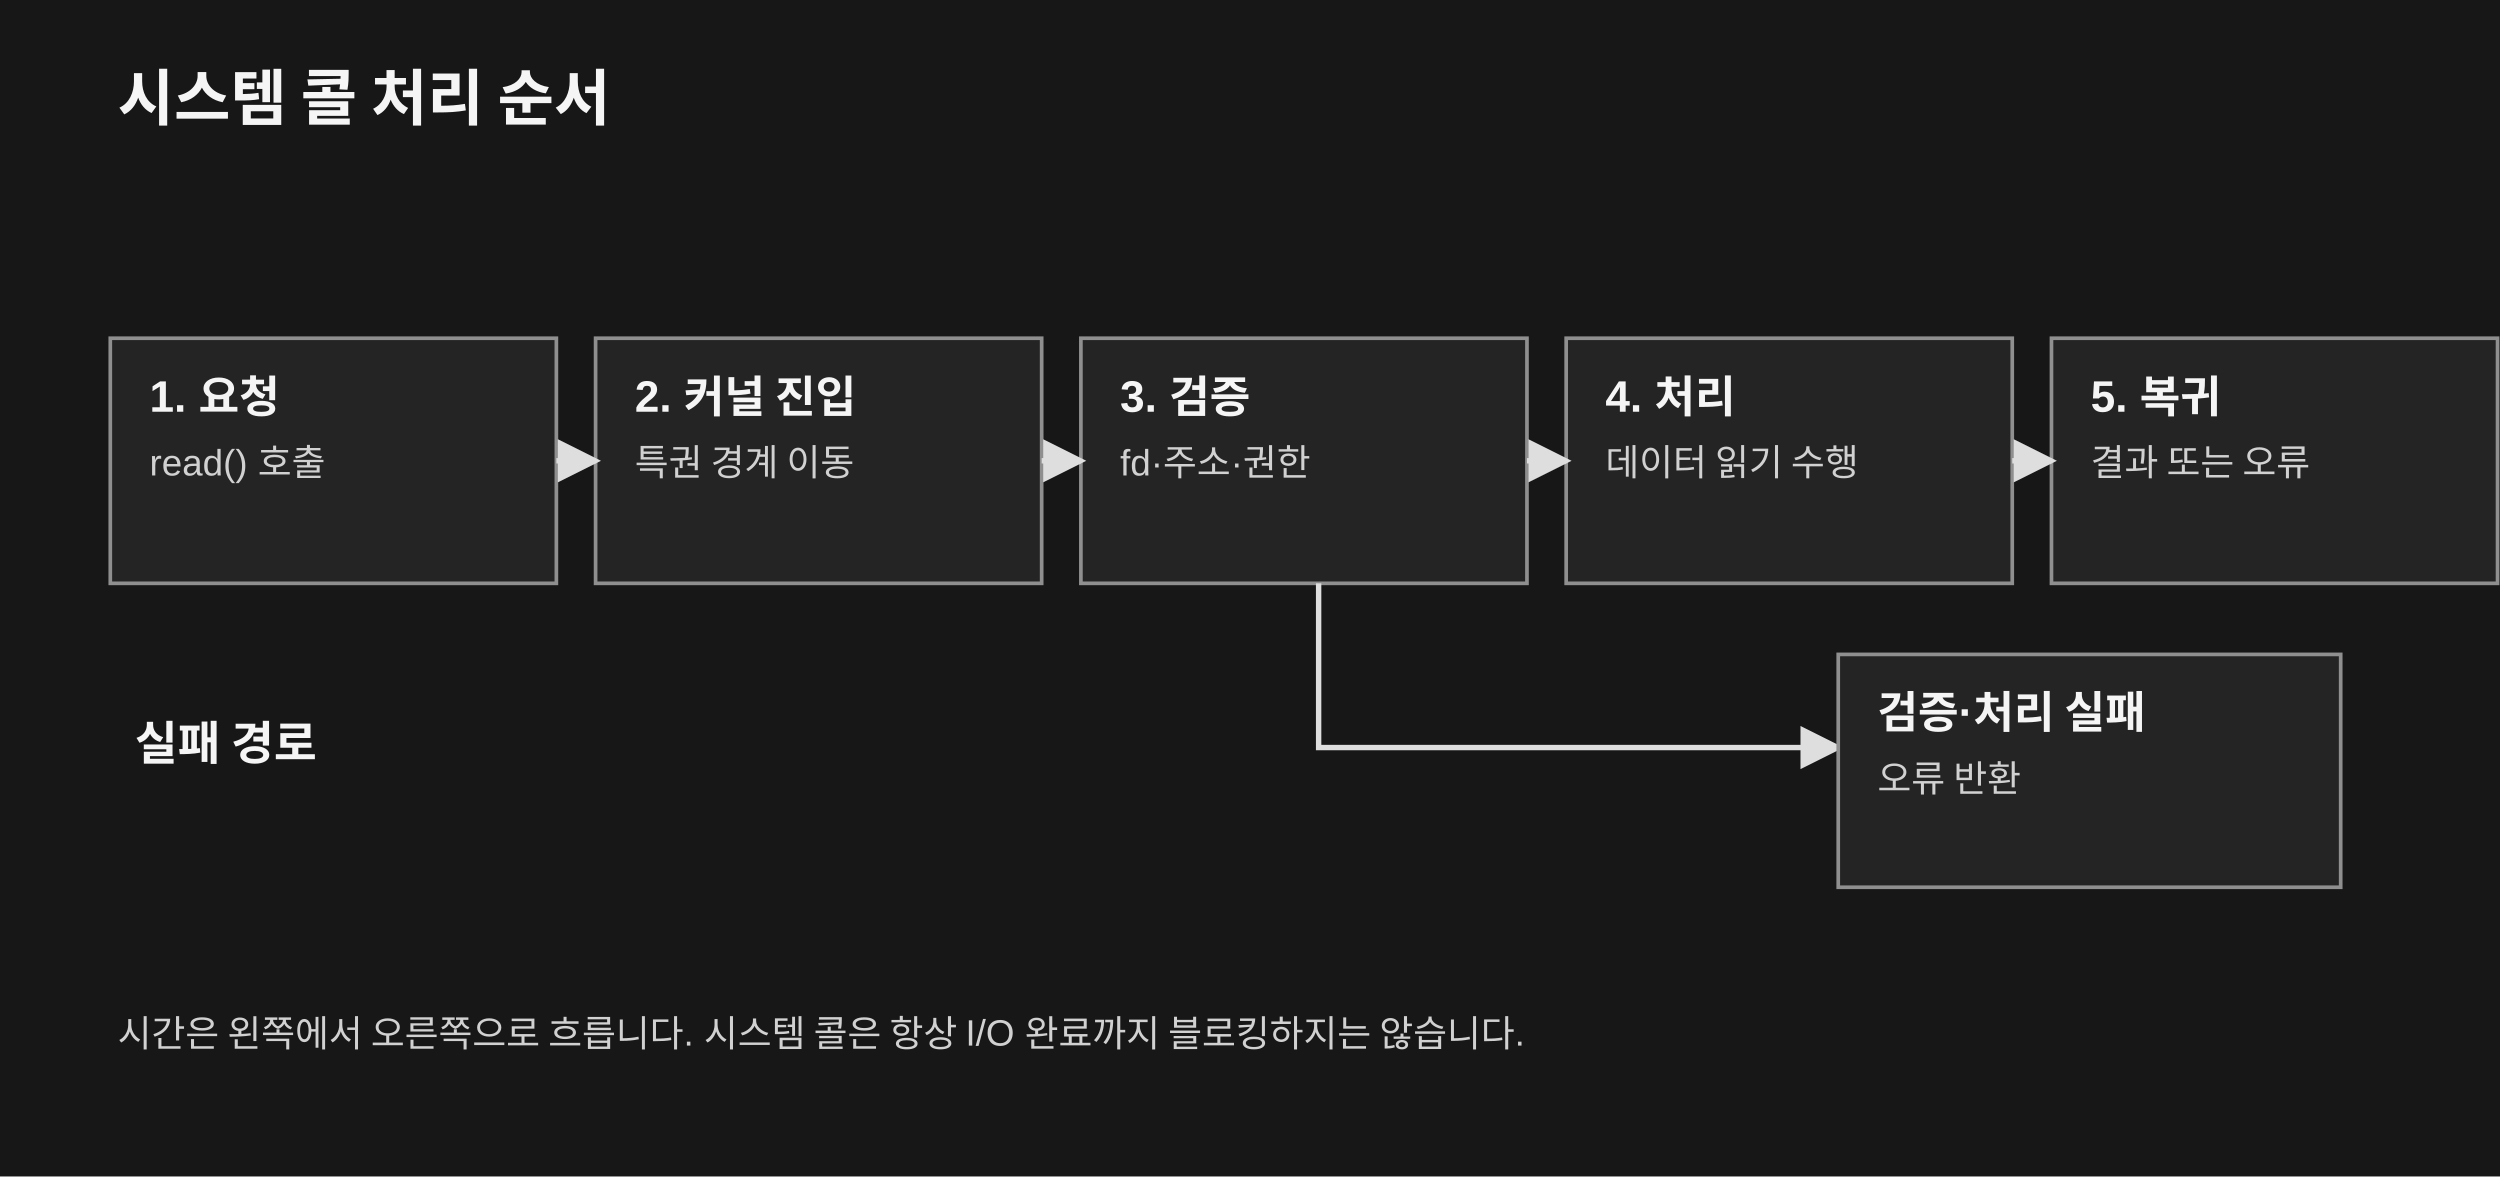
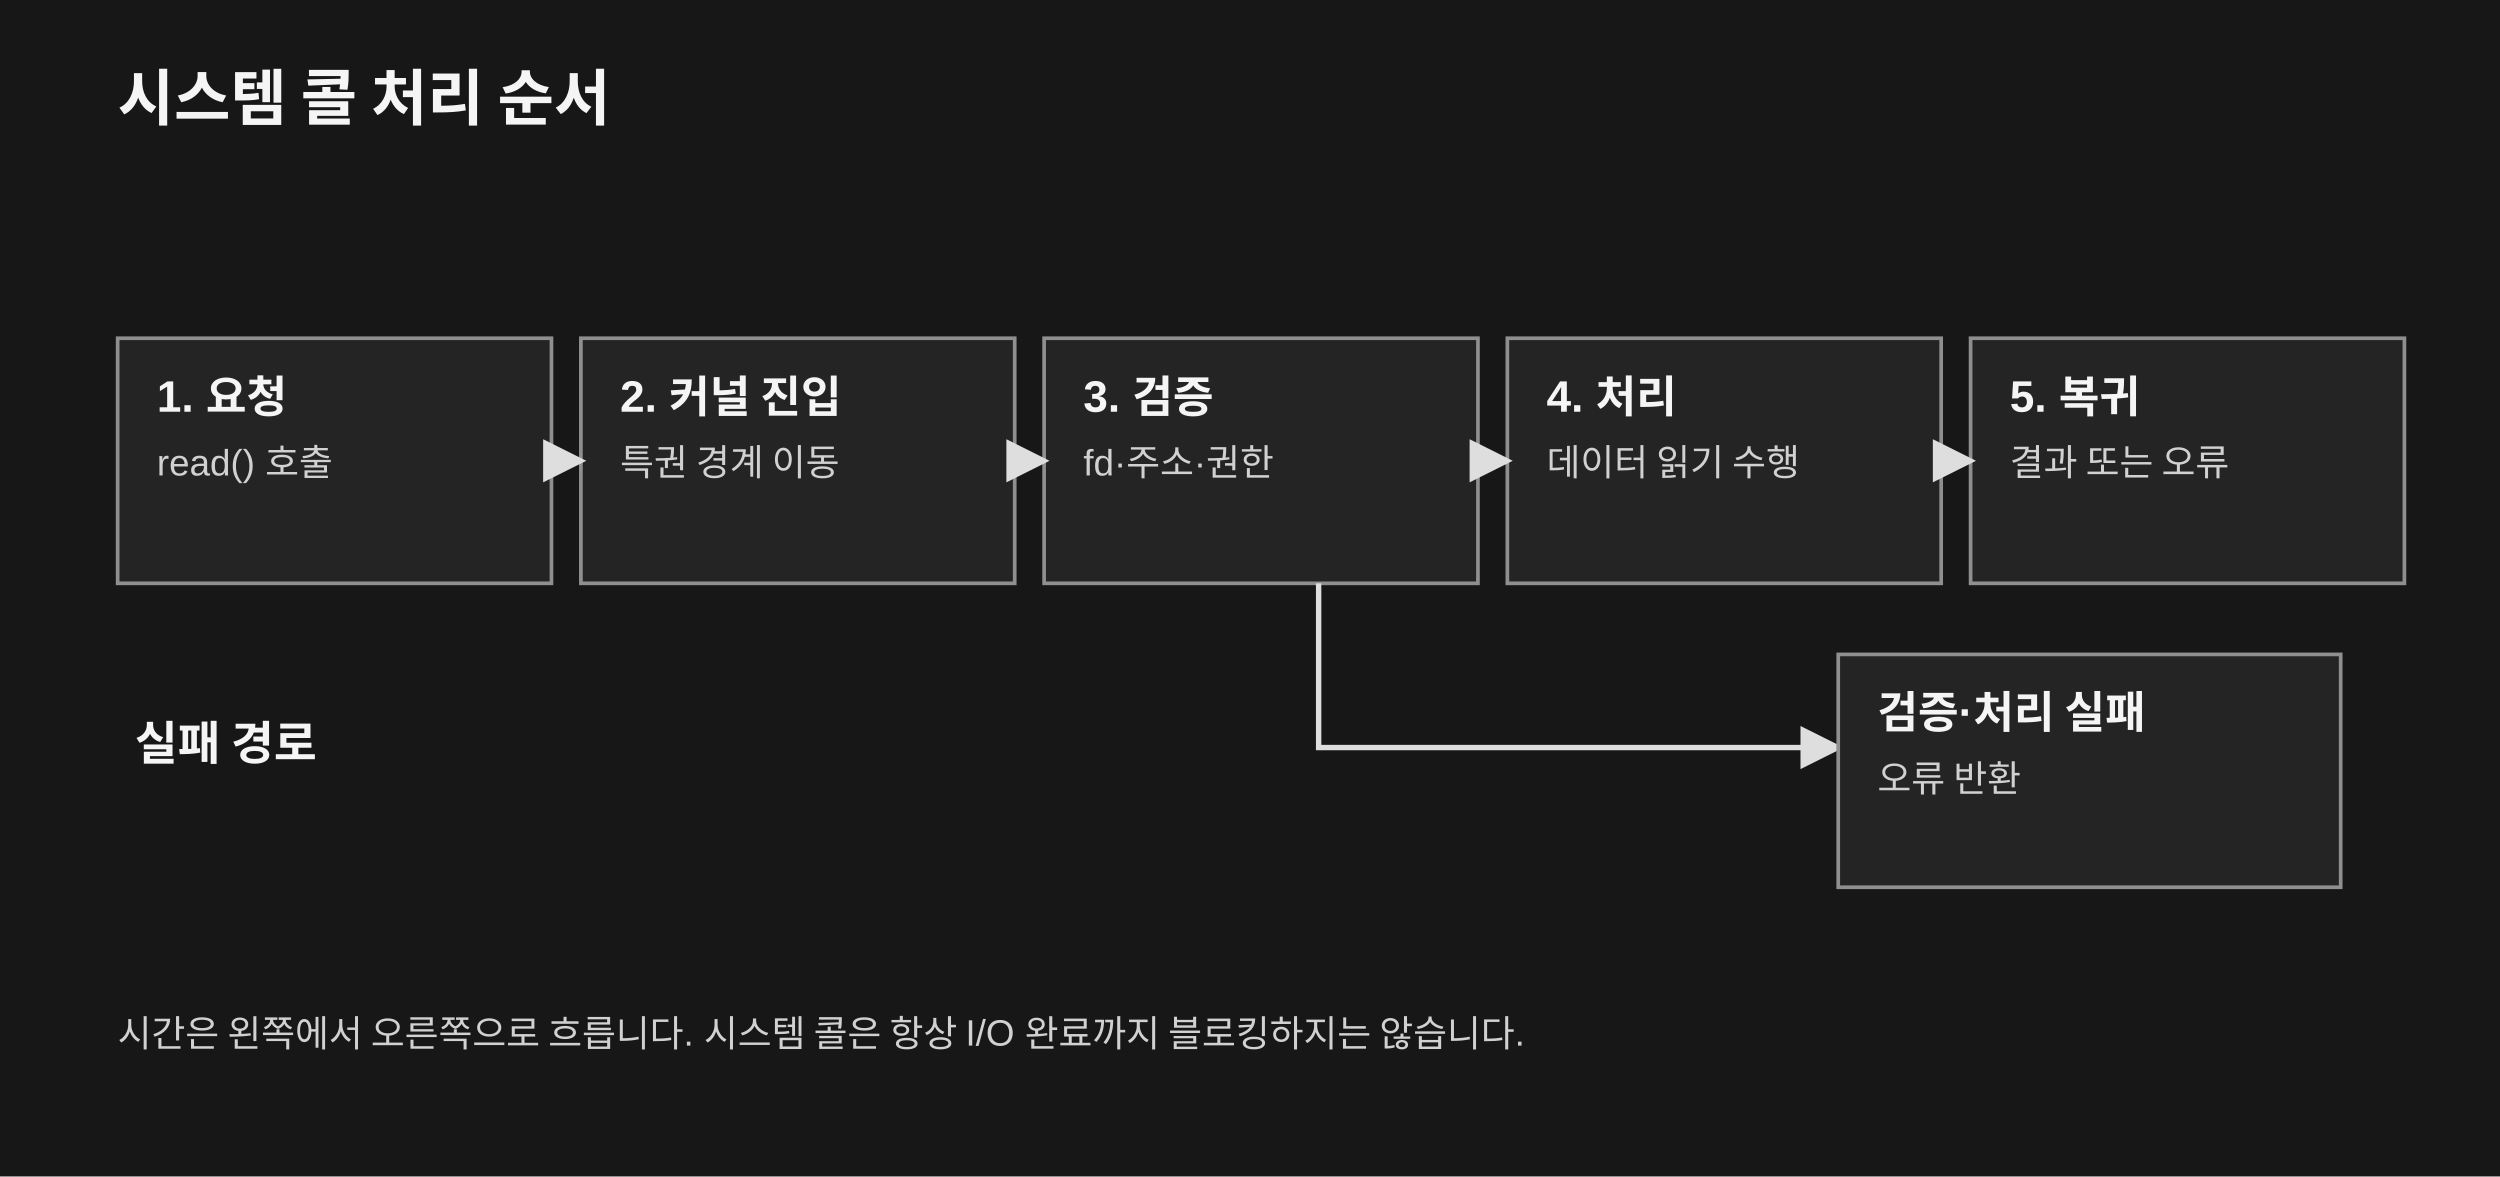
<svg xmlns="http://www.w3.org/2000/svg" viewBox="0 0 1020 480" role="img" aria-labelledby="os-title os-desc">
  <defs>
    <marker id="end" markerWidth="8" markerHeight="8" refX="7" refY="4" orient="auto">
      <path d="M0 0L8 4L0 8Z" fill="#dedede" />
    </marker>
    <style>
.bg{fill:#171717}.panel{fill:#242424;stroke:#8f8f8f;stroke-width:1.5}.outlined{fill:none;stroke:#d6d6d6;stroke-width:1.6}.soft{fill:#303030;stroke:#a8a8a8;stroke-width:1.5}.label{fill:#f5f5f5;font-family:Arial,"Noto Sans KR",sans-serif;font-weight:600}.muted{fill:#d1d1d1;font-family:Arial,"Noto Sans KR",sans-serif;font-weight:400}.arrow{fill:none;stroke:#dedede;stroke-width:2.2;marker-end:url(#end)}.plain{fill:none;stroke:#b7b7b7;stroke-width:1.8}.dash{fill:none;stroke:#bcbcbc;stroke-width:1.6;stroke-dasharray:7 6}.sep{stroke:#777;stroke-width:1}
</style>
  </defs>
  <rect class="bg" width="1020" height="480" />
  <text class="label" x="48" y="49" font-size="25" text-anchor="start">시스템 콜 처리 순서</text>
-   <rect class="panel" x="45" y="138" width="182" height="100" />
-   <text class="label" x="61" y="168" font-size="18" text-anchor="start">1. 요청</text>
-   <text class="muted" x="61" y="194" font-size="15" text-anchor="start">read() 호출</text>
-   <rect class="panel" x="243" y="138" width="182" height="100" />
-   <text class="label" x="259" y="168" font-size="18" text-anchor="start">2. 커널 진입</text>
-   <text class="muted" x="259" y="194" font-size="15" text-anchor="start">특권 경계 이동</text>
-   <rect class="panel" x="441" y="138" width="182" height="100" />
-   <text class="label" x="457" y="168" font-size="18" text-anchor="start">3. 검증</text>
-   <text class="muted" x="457" y="194" font-size="15" text-anchor="start">fd·주소·권한</text>
-   <rect class="panel" x="639" y="138" width="182" height="100" />
-   <text class="label" x="655" y="168" font-size="18" text-anchor="start">4. 처리</text>
-   <text class="muted" x="655" y="194" font-size="15" text-anchor="start">데이터 읽기 수행</text>
-   <rect class="panel" x="837" y="138" width="182" height="100" />
-   <text class="label" x="853" y="168" font-size="18" text-anchor="start">5. 복귀</text>
-   <text class="muted" x="853" y="194" font-size="15" text-anchor="start">결과 또는 오류</text>
-   <path class="arrow" d="M227 188L243 188" />
-   <path class="arrow" d="M425 188L441 188" />
-   <path class="arrow" d="M623 188L639 188" />
-   <path class="arrow" d="M821 188L837 188" />
+   <rect class="panel" x="48" y="138" width="177" height="100" />
+   <text class="label" x="64" y="168" font-size="18" text-anchor="start">1. 요청</text>
+   <text class="muted" x="64" y="194" font-size="15" text-anchor="start">read() 호출</text>
+   <rect class="panel" x="237" y="138" width="177" height="100" />
+   <text class="label" x="253" y="168" font-size="18" text-anchor="start">2. 커널 진입</text>
+   <text class="muted" x="253" y="194" font-size="15" text-anchor="start">특권 경계 이동</text>
+   <rect class="panel" x="426" y="138" width="177" height="100" />
+   <text class="label" x="442" y="168" font-size="18" text-anchor="start">3. 검증</text>
+   <text class="muted" x="442" y="194" font-size="15" text-anchor="start">fd·주소·권한</text>
+   <rect class="panel" x="615" y="138" width="177" height="100" />
+   <text class="label" x="631" y="168" font-size="18" text-anchor="start">4. 처리</text>
+   <text class="muted" x="631" y="194" font-size="15" text-anchor="start">데이터 읽기 수행</text>
+   <rect class="panel" x="804" y="138" width="177" height="100" />
+   <text class="label" x="820" y="168" font-size="18" text-anchor="start">5. 복귀</text>
+   <text class="muted" x="820" y="194" font-size="15" text-anchor="start">결과 또는 오류</text>
+   <path class="arrow" d="M225 188L237 188" />
+   <path class="arrow" d="M414 188L426 188" />
+   <path class="arrow" d="M603 188L615 188" />
+   <path class="arrow" d="M792 188L804 188" />
  <text class="label" x="55" y="310" font-size="19" text-anchor="start">실패 경로</text>
  <path class="arrow" d="M538 238V305H750" />
  <rect class="panel" x="750" y="267" width="205" height="95" />
  <text class="label" x="766" y="297" font-size="18" text-anchor="start">검증·처리 실패</text>
  <text class="muted" x="766" y="323" font-size="15" text-anchor="start">오류 반환</text>
  <text class="muted" x="48" y="427" font-size="15" text-anchor="start">시간은 왼쪽에서 오른쪽으로 흐릅니다. 시스템 콜은 항상 I/O 완료까지 블로킹하지는 않습니다.</text>
</svg>
